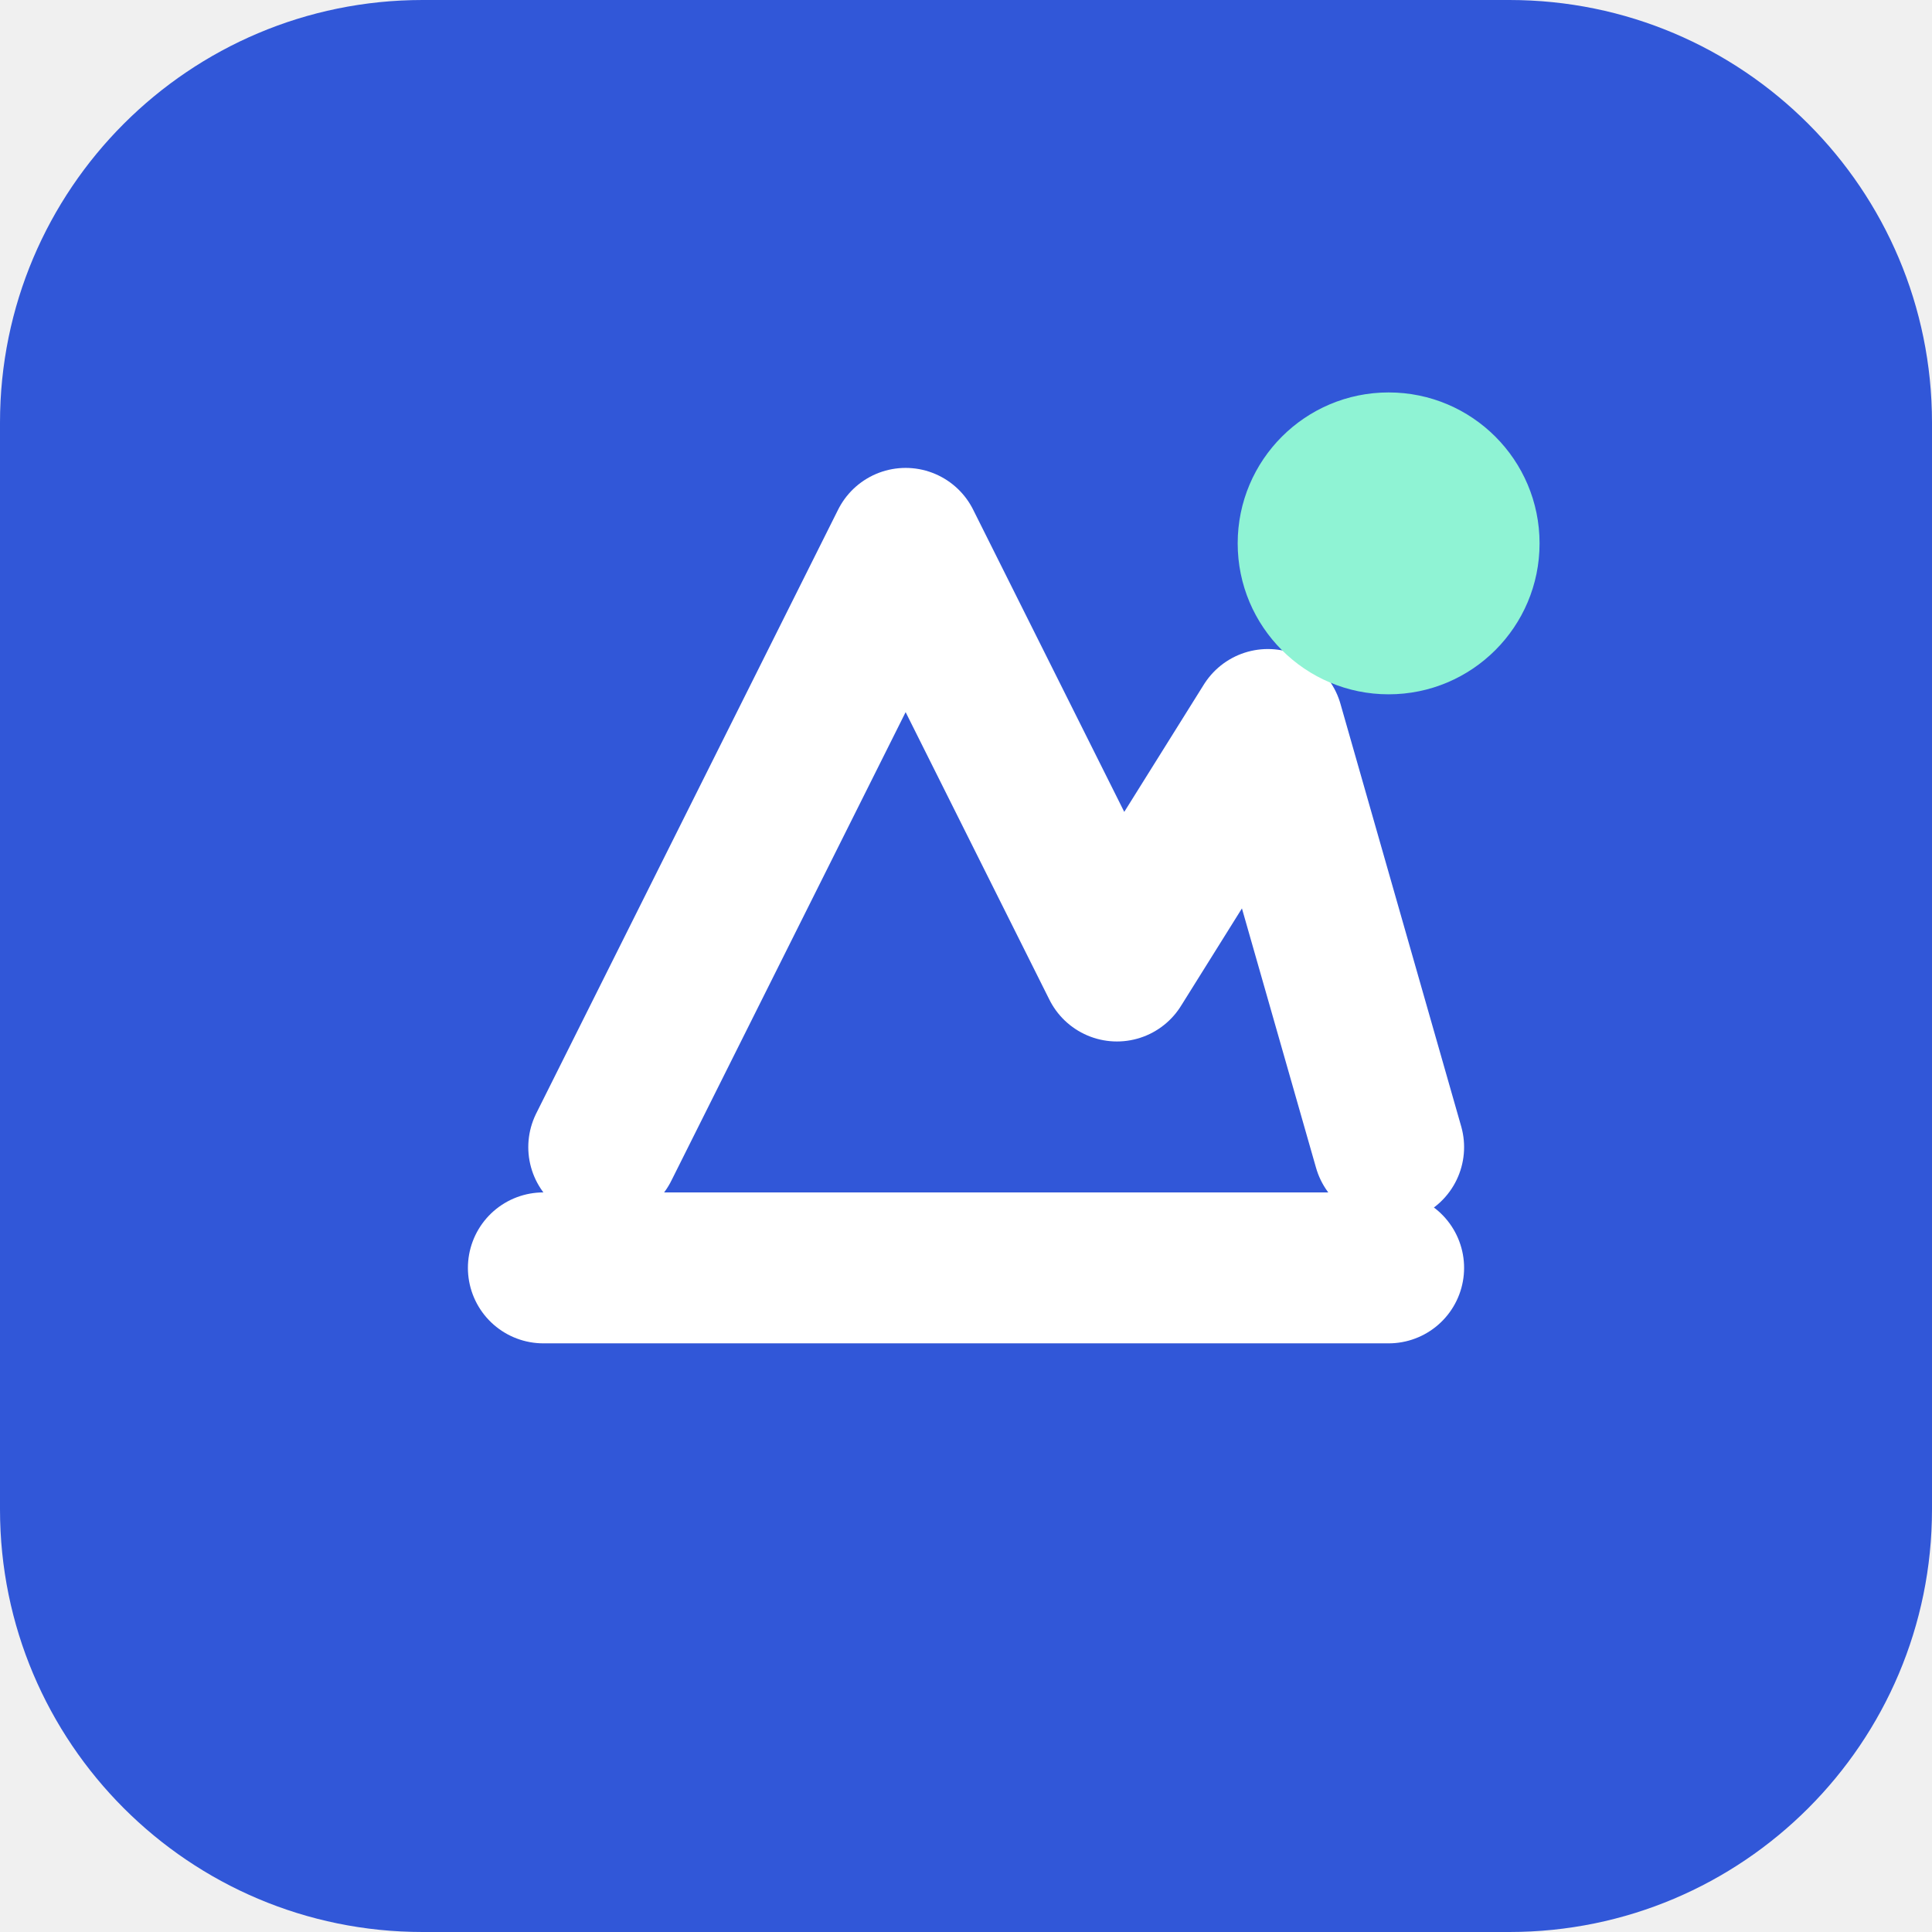
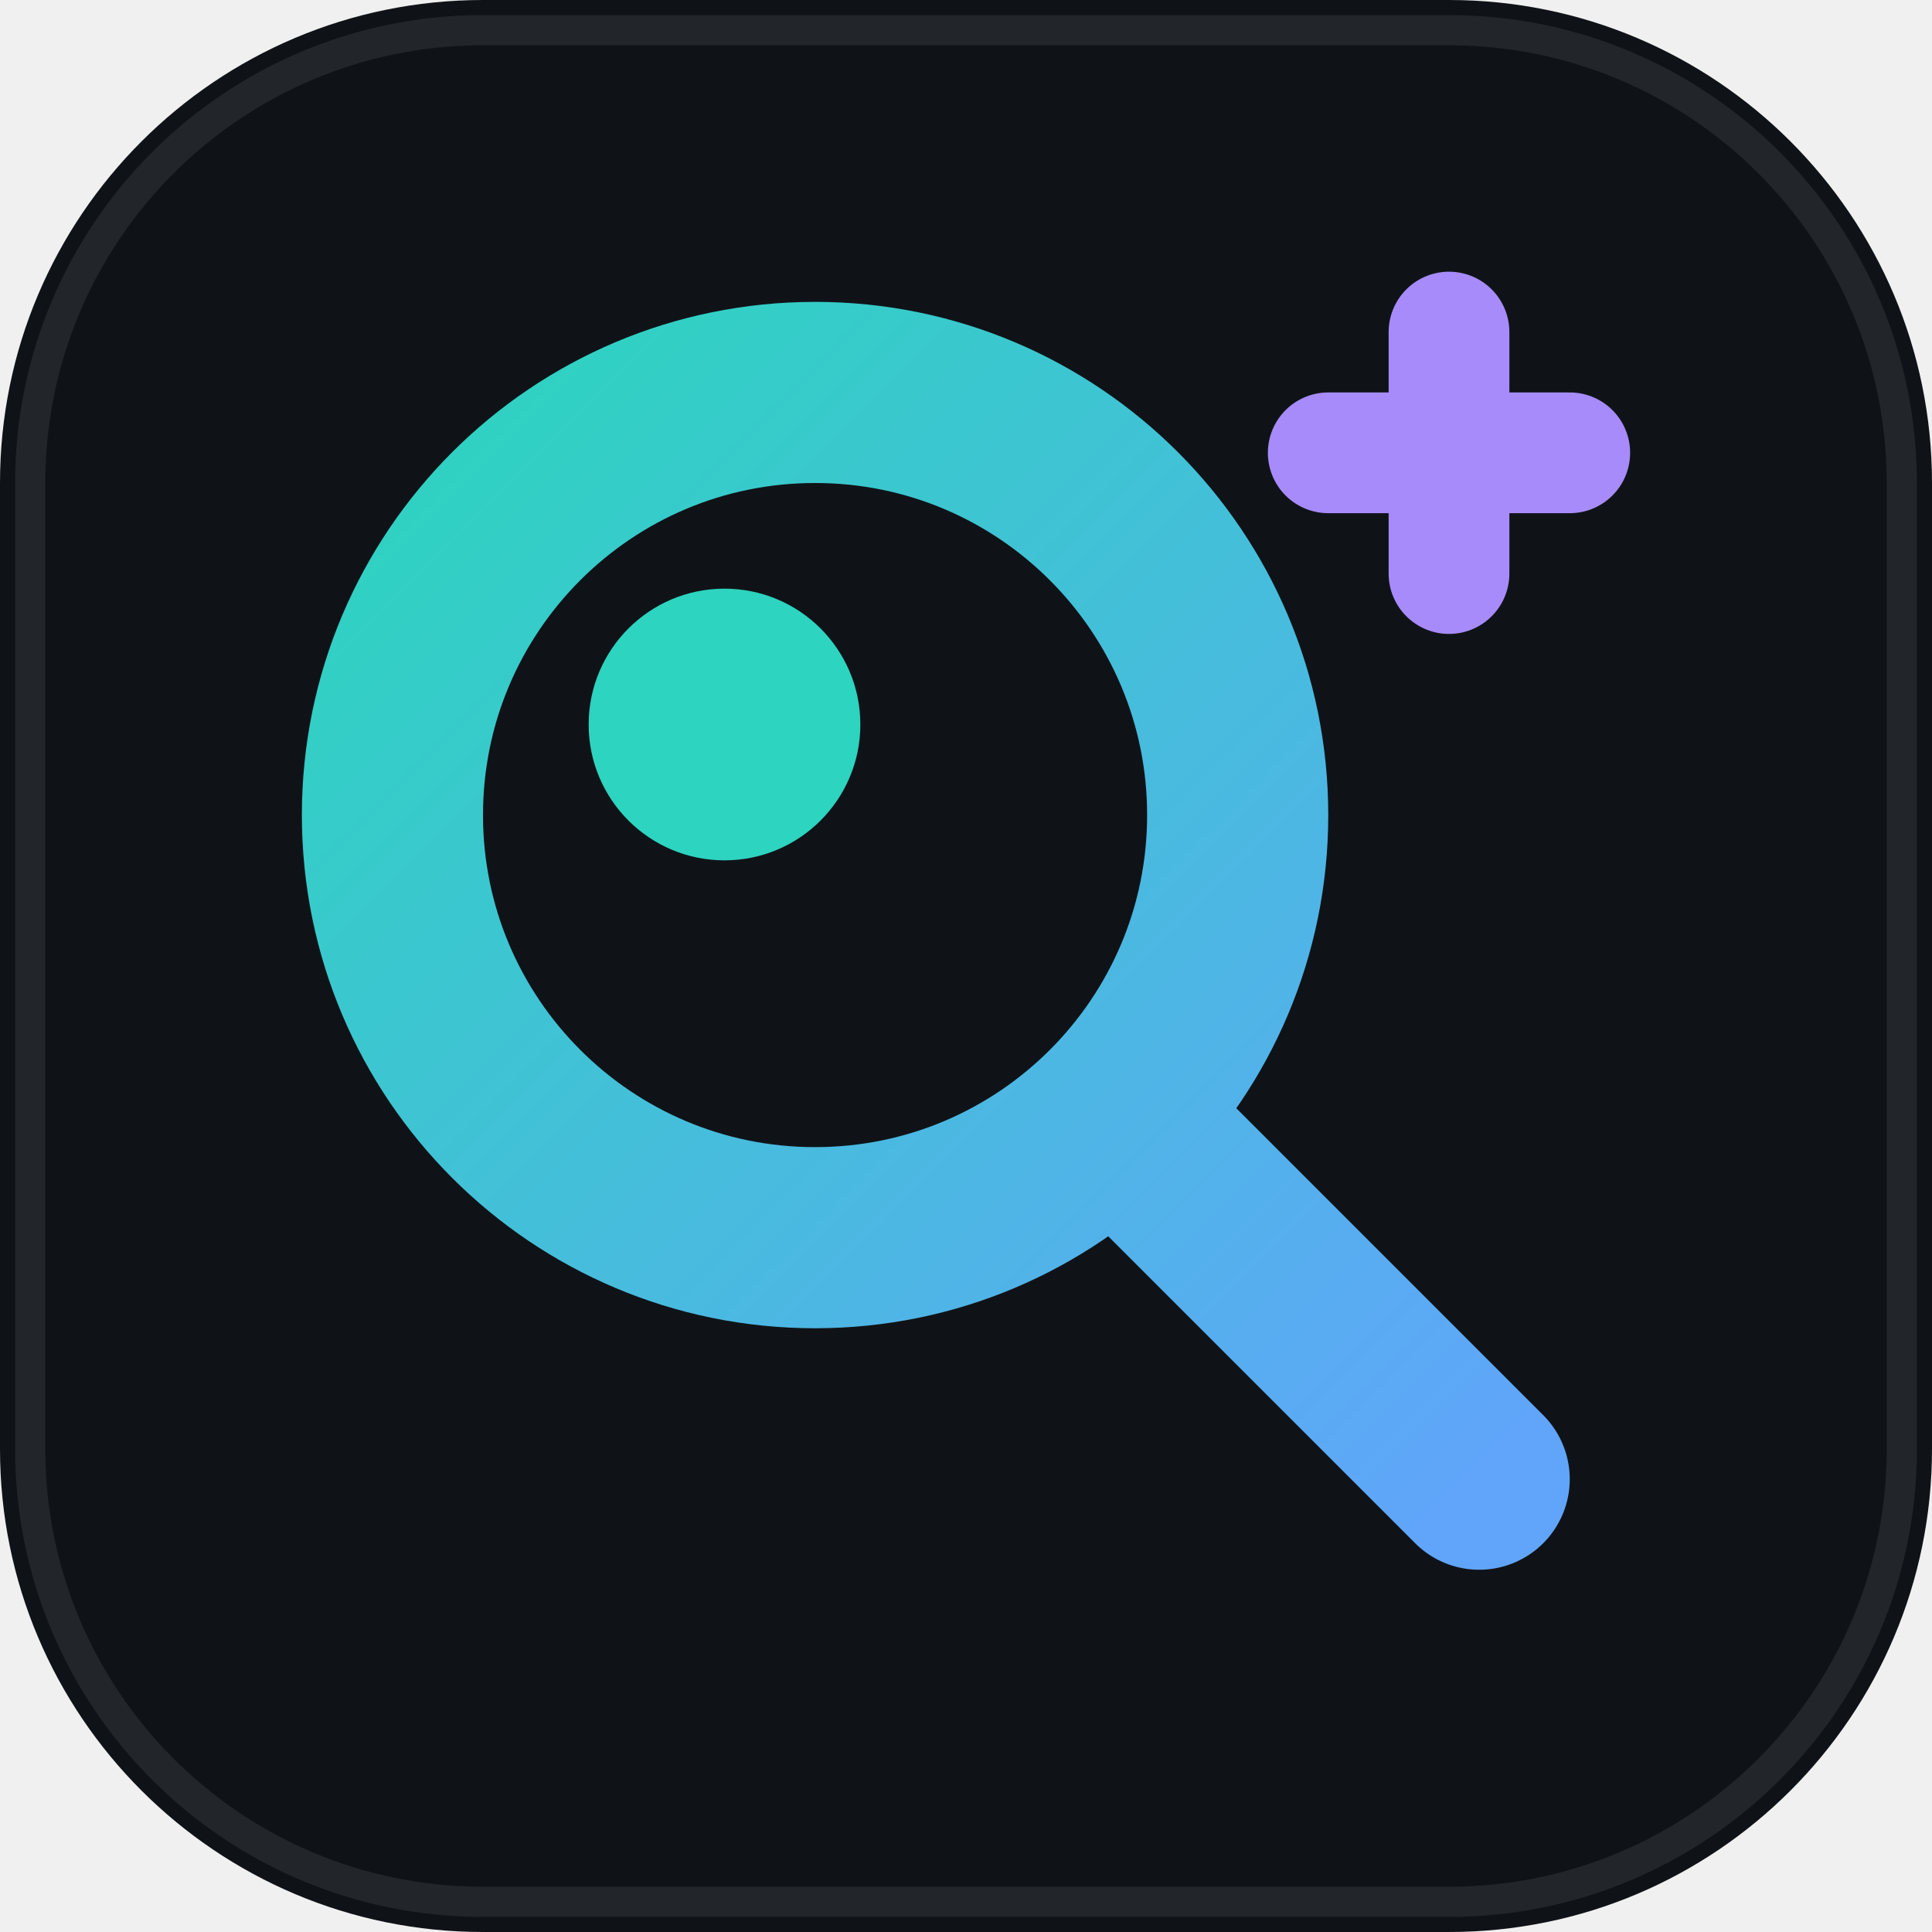
- <svg xmlns="http://www.w3.org/2000/svg" viewBox="0 0 64 64">
-   <rect width="64" height="64" rx="14" fill="#3157d8" />
-   <path d="M18 42h28" stroke="#fff" stroke-width="5" stroke-linecap="round" />
-   <path d="M20 38 30 18l7 14 5-8 4 14" fill="none" stroke="#fff" stroke-width="5" stroke-linecap="round" stroke-linejoin="round" />
-   <circle cx="46" cy="18" r="5" fill="#8ff3d4" />
+ <svg xmlns="http://www.w3.org/2000/svg" viewBox="0 0 64 64" fill="none">
+   <rect width="64" height="64" rx="16" fill="#0F1318" />
+   <rect x="1" y="1" width="62" height="62" rx="15" stroke="rgba(255,255,255,0.08)" />
+   <circle cx="27" cy="27" r="14" stroke="url(#accent)" stroke-width="6" />
+   <path d="M37 37 49 49" stroke="url(#accent)" stroke-width="6" stroke-linecap="round" />
+   <circle cx="24" cy="24" r="4.5" fill="#2DD4BF" />
+   <path d="M44 15h8M48 11v8" stroke="#A78BFA" stroke-width="4" stroke-linecap="round" />
+   <defs>
+     <linearGradient id="accent" x1="13" y1="13" x2="49" y2="49" gradientUnits="userSpaceOnUse">
+       <stop stop-color="#2DD4BF" />
+       <stop offset="1" stop-color="#60A5FA" />
+     </linearGradient>
+   </defs>
</svg>
